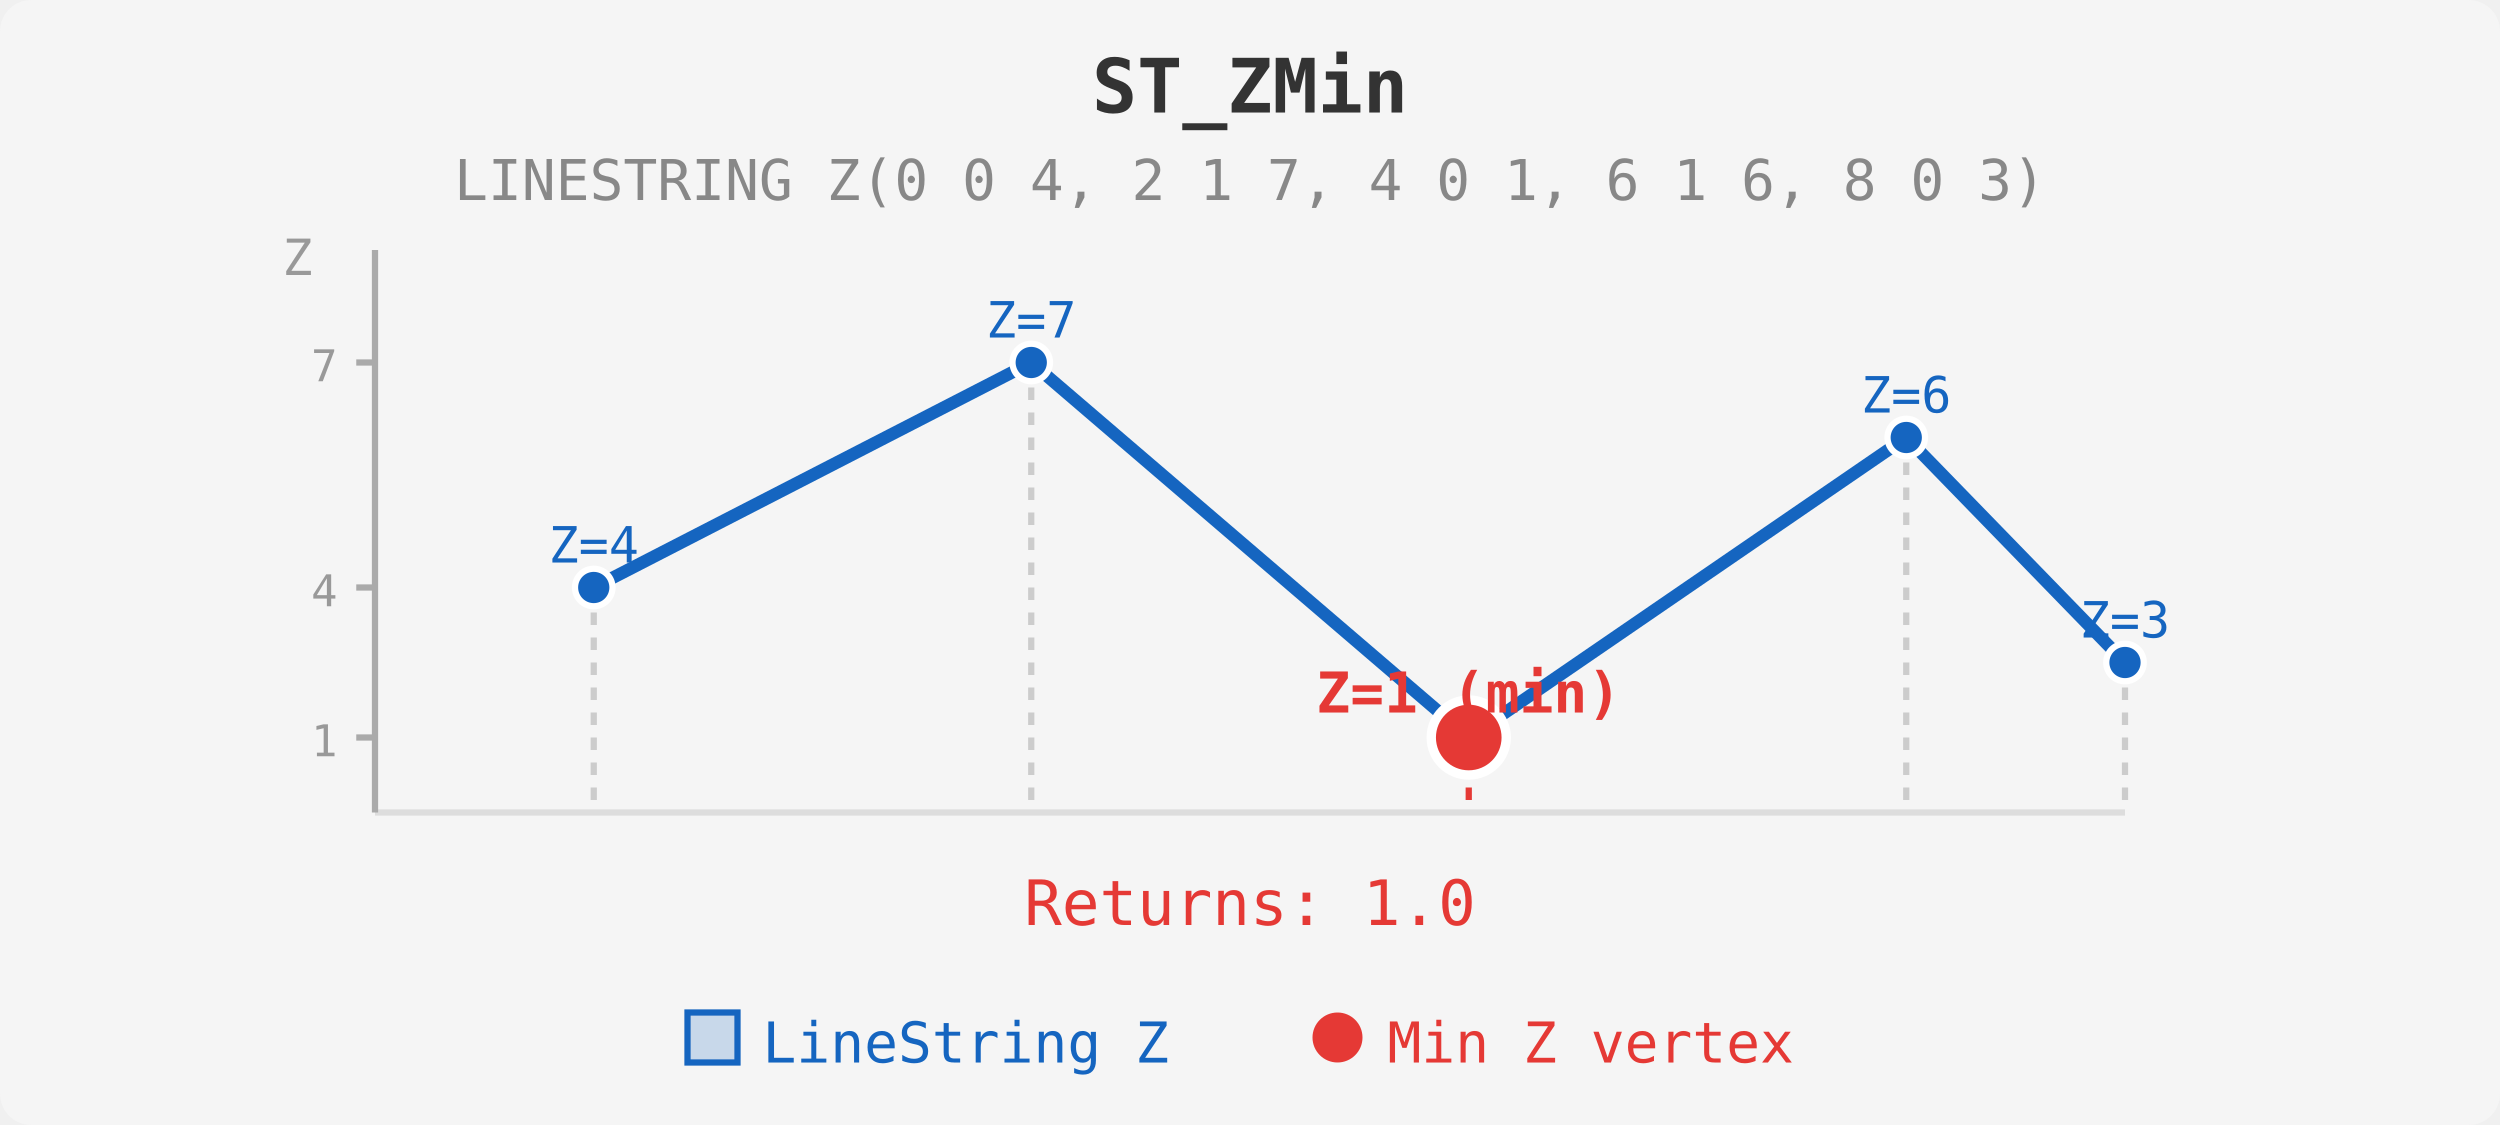
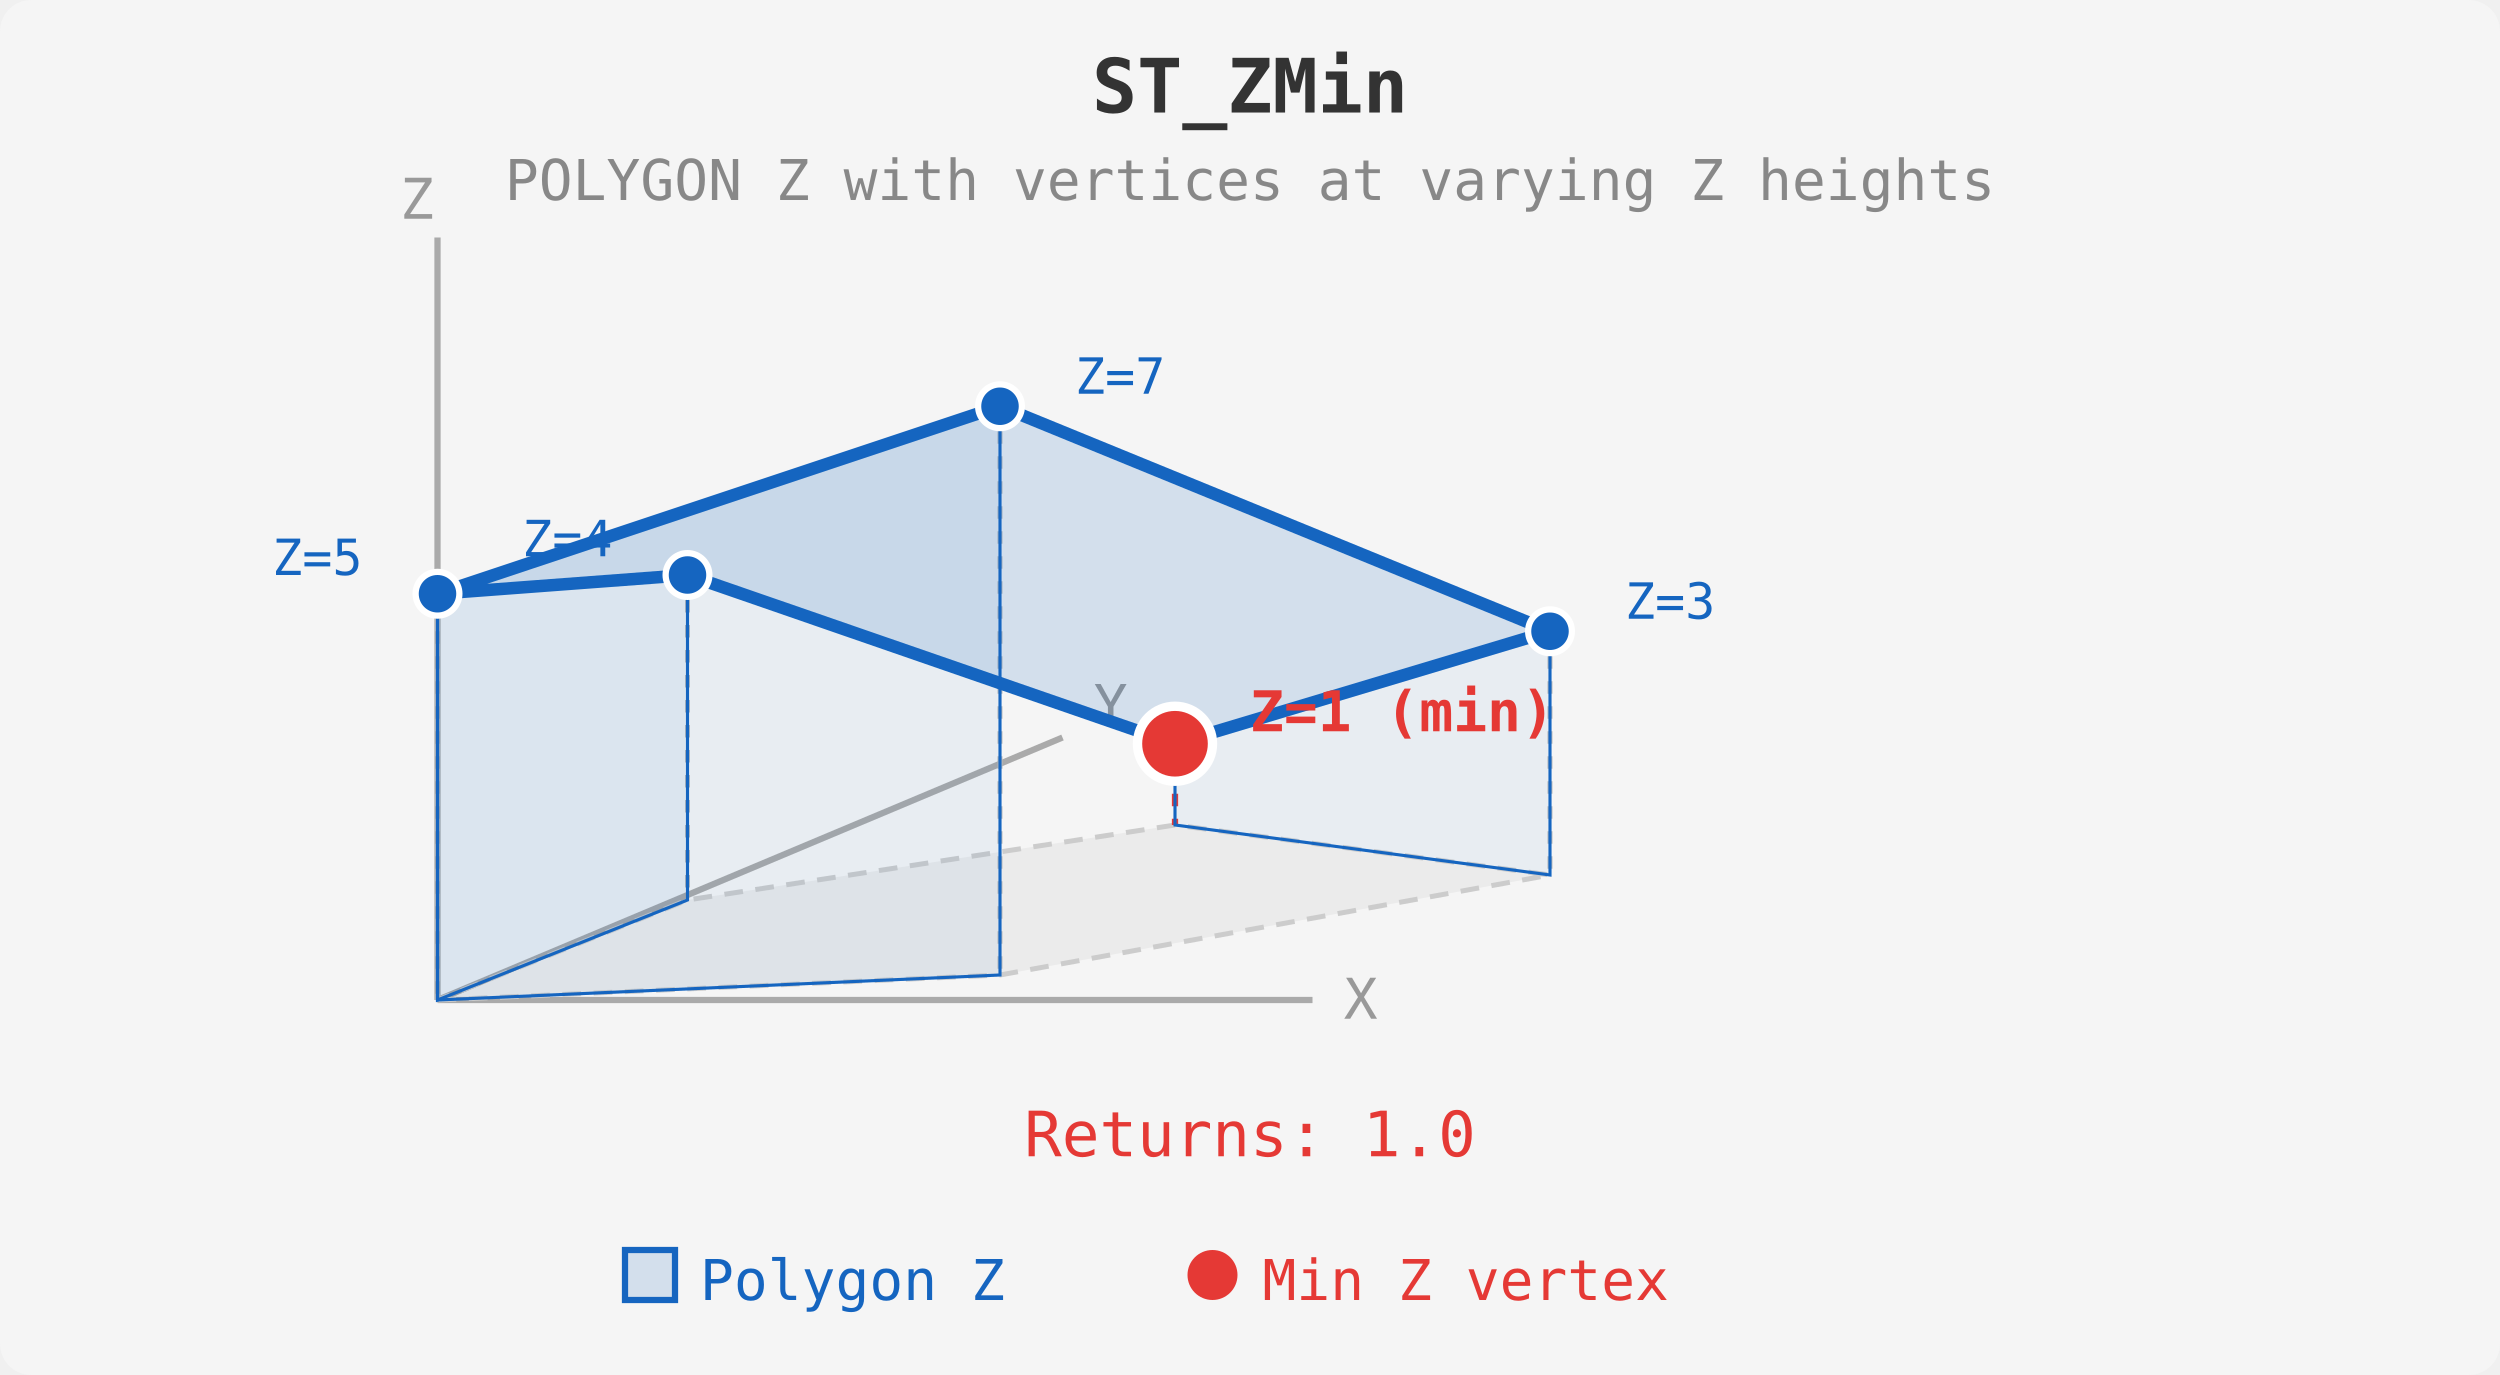
- <svg xmlns="http://www.w3.org/2000/svg" width="400" height="180" viewBox="0 0 400 180">
-   <rect width="400" height="180" fill="#f5f5f5" rx="5" />
+ <svg xmlns="http://www.w3.org/2000/svg" width="400" height="220" viewBox="0 0 400 220">
+   <rect width="400" height="220" fill="#f5f5f5" rx="5" />
  <text x="200" y="18" font-family="monospace" font-size="12" fill="#333" text-anchor="middle" font-weight="bold">ST_ZMin</text>
-   <text x="200" y="32" font-family="monospace" font-size="9" fill="#888" text-anchor="middle">LINESTRING Z(0 0 4, 2 1 7, 4 0 1, 6 1 6, 8 0 3)</text>
-   <line x1="60" y1="130" x2="340" y2="130" stroke="#ddd" stroke-width="1" />
-   <line x1="60" y1="130" x2="60" y2="40" stroke="#aaa" stroke-width="1" />
-   <text x="50" y="44" font-family="monospace" font-size="8" fill="#999" text-anchor="end">Z</text>
-   <line x1="57" y1="118" x2="60" y2="118" stroke="#aaa" stroke-width="1" />
-   <text x="54" y="121" font-family="monospace" font-size="7" fill="#999" text-anchor="end">1</text>
-   <line x1="57" y1="94" x2="60" y2="94" stroke="#aaa" stroke-width="1" />
-   <text x="54" y="97" font-family="monospace" font-size="7" fill="#999" text-anchor="end">4</text>
-   <line x1="57" y1="58" x2="60" y2="58" stroke="#aaa" stroke-width="1" />
-   <text x="54" y="61" font-family="monospace" font-size="7" fill="#999" text-anchor="end">7</text>
-   <line x1="95" y1="94" x2="95" y2="130" stroke="#ccc" stroke-width="1" stroke-dasharray="2,2" />
-   <line x1="165" y1="58" x2="165" y2="130" stroke="#ccc" stroke-width="1" stroke-dasharray="2,2" />
-   <line x1="235" y1="118" x2="235" y2="130" stroke="#E53935" stroke-width="1" stroke-dasharray="2,2" />
-   <line x1="305" y1="70" x2="305" y2="130" stroke="#ccc" stroke-width="1" stroke-dasharray="2,2" />
-   <line x1="340" y1="106" x2="340" y2="130" stroke="#ccc" stroke-width="1" stroke-dasharray="2,2" />
-   <polyline points="95,94 165,58 235,118 305,70 340,106" fill="none" stroke="#1565C0" stroke-width="2" />
-   <circle cx="95" cy="94" r="3" fill="#1565C0" stroke="#fff" stroke-width="1" />
-   <text x="95" y="90" font-family="monospace" font-size="8" fill="#1565C0" text-anchor="middle">Z=4</text>
-   <circle cx="165" cy="58" r="3" fill="#1565C0" stroke="#fff" stroke-width="1" />
-   <text x="165" y="54" font-family="monospace" font-size="8" fill="#1565C0" text-anchor="middle">Z=7</text>
-   <circle cx="235" cy="118" r="6" fill="#E53935" stroke="#fff" stroke-width="1.5" />
-   <text x="235" y="114" font-family="monospace" font-size="9" fill="#E53935" text-anchor="middle" font-weight="bold">Z=1 (min)</text>
-   <circle cx="305" cy="70" r="3" fill="#1565C0" stroke="#fff" stroke-width="1" />
-   <text x="305" y="66" font-family="monospace" font-size="8" fill="#1565C0" text-anchor="middle">Z=6</text>
-   <circle cx="340" cy="106" r="3" fill="#1565C0" stroke="#fff" stroke-width="1" />
-   <text x="340" y="102" font-family="monospace" font-size="8" fill="#1565C0" text-anchor="middle">Z=3</text>
-   <text x="200" y="148" font-family="monospace" font-size="10" fill="#E53935" text-anchor="middle">Returns: 1.0</text>
-   <rect x="110" y="162" width="8" height="8" fill="rgba(21,101,192,0.2)" stroke="#1565C0" stroke-width="1" />
-   <text x="122" y="170" font-family="monospace" font-size="9" fill="#1565C0">LineString Z</text>
-   <circle cx="214" cy="166" r="4" fill="#E53935" />
-   <text x="222" y="170" font-family="monospace" font-size="9" fill="#E53935">Min Z vertex</text>
+   <text x="200" y="32" font-family="monospace" font-size="9" fill="#888" text-anchor="middle">POLYGON Z with vertices at varying Z heights</text>
+   <line x1="70" y1="160" x2="210" y2="160" stroke="#aaa" stroke-width="1" />
+   <text x="215" y="163" font-family="monospace" font-size="9" fill="#999">X</text>
+   <line x1="70" y1="160" x2="170" y2="118" stroke="#aaa" stroke-width="1" />
+   <text x="175" y="116" font-family="monospace" font-size="9" fill="#999">Y</text>
+   <line x1="70" y1="160" x2="70" y2="38" stroke="#aaa" stroke-width="1" />
+   <text x="64" y="35" font-family="monospace" font-size="9" fill="#999">Z</text>
+   <polygon points="70,160 160,156 248,140 188,132 110,144" fill="rgba(0,0,0,0.04)" stroke="#ccc" stroke-width="0.8" stroke-dasharray="3,2" />
+   <line x1="70" y1="95" x2="70" y2="160" stroke="#bbb" stroke-width="0.8" stroke-dasharray="2,2" />
+   <line x1="160" y1="65" x2="160" y2="156" stroke="#bbb" stroke-width="0.8" stroke-dasharray="2,2" />
+   <line x1="248" y1="101" x2="248" y2="140" stroke="#bbb" stroke-width="0.8" stroke-dasharray="2,2" />
+   <line x1="188" y1="119" x2="188" y2="132" stroke="#E53935" stroke-width="1" stroke-dasharray="2,2" />
+   <line x1="110" y1="92" x2="110" y2="144" stroke="#bbb" stroke-width="0.8" stroke-dasharray="2,2" />
+   <polygon points="70,95 160,65 248,101 188,119 110,92" fill="rgba(21,101,192,0.15)" stroke="#1565C0" stroke-width="2" stroke-linejoin="round" />
+   <polygon points="70,95 70,160 160,156 160,65" fill="rgba(21,101,192,0.06)" stroke="#1565C0" stroke-width="0.5" />
+   <polygon points="248,101 248,140 188,132 188,119" fill="rgba(21,101,192,0.06)" stroke="#1565C0" stroke-width="0.5" />
+   <polygon points="110,92 110,144 70,160 70,95" fill="rgba(21,101,192,0.06)" stroke="#1565C0" stroke-width="0.5" />
+   <circle cx="70" cy="95" r="3.5" fill="#1565C0" stroke="#fff" stroke-width="1" />
+   <text x="58" y="92" font-family="monospace" font-size="8" fill="#1565C0" text-anchor="end">Z=5</text>
+   <circle cx="160" cy="65" r="3.5" fill="#1565C0" stroke="#fff" stroke-width="1" />
+   <text x="172" y="63" font-family="monospace" font-size="8" fill="#1565C0" text-anchor="start">Z=7</text>
+   <circle cx="248" cy="101" r="3.5" fill="#1565C0" stroke="#fff" stroke-width="1" />
+   <text x="260" y="99" font-family="monospace" font-size="8" fill="#1565C0" text-anchor="start">Z=3</text>
+   <circle cx="188" cy="119" r="6" fill="#E53935" stroke="#fff" stroke-width="1.5" />
+   <text x="200" y="117" font-family="monospace" font-size="9" fill="#E53935" text-anchor="start" font-weight="bold">Z=1 (min)</text>
+   <circle cx="110" cy="92" r="3.5" fill="#1565C0" stroke="#fff" stroke-width="1" />
+   <text x="98" y="89" font-family="monospace" font-size="8" fill="#1565C0" text-anchor="end">Z=4</text>
+   <text x="200" y="185" font-family="monospace" font-size="10" fill="#E53935" text-anchor="middle">Returns: 1.0</text>
+   <rect x="100" y="200" width="8" height="8" fill="rgba(21,101,192,0.15)" stroke="#1565C0" stroke-width="1" />
+   <text x="112" y="208" font-family="monospace" font-size="9" fill="#1565C0">Polygon Z</text>
+   <circle cx="194" cy="204" r="4" fill="#E53935" />
+   <text x="202" y="208" font-family="monospace" font-size="9" fill="#E53935">Min Z vertex</text>
</svg>
